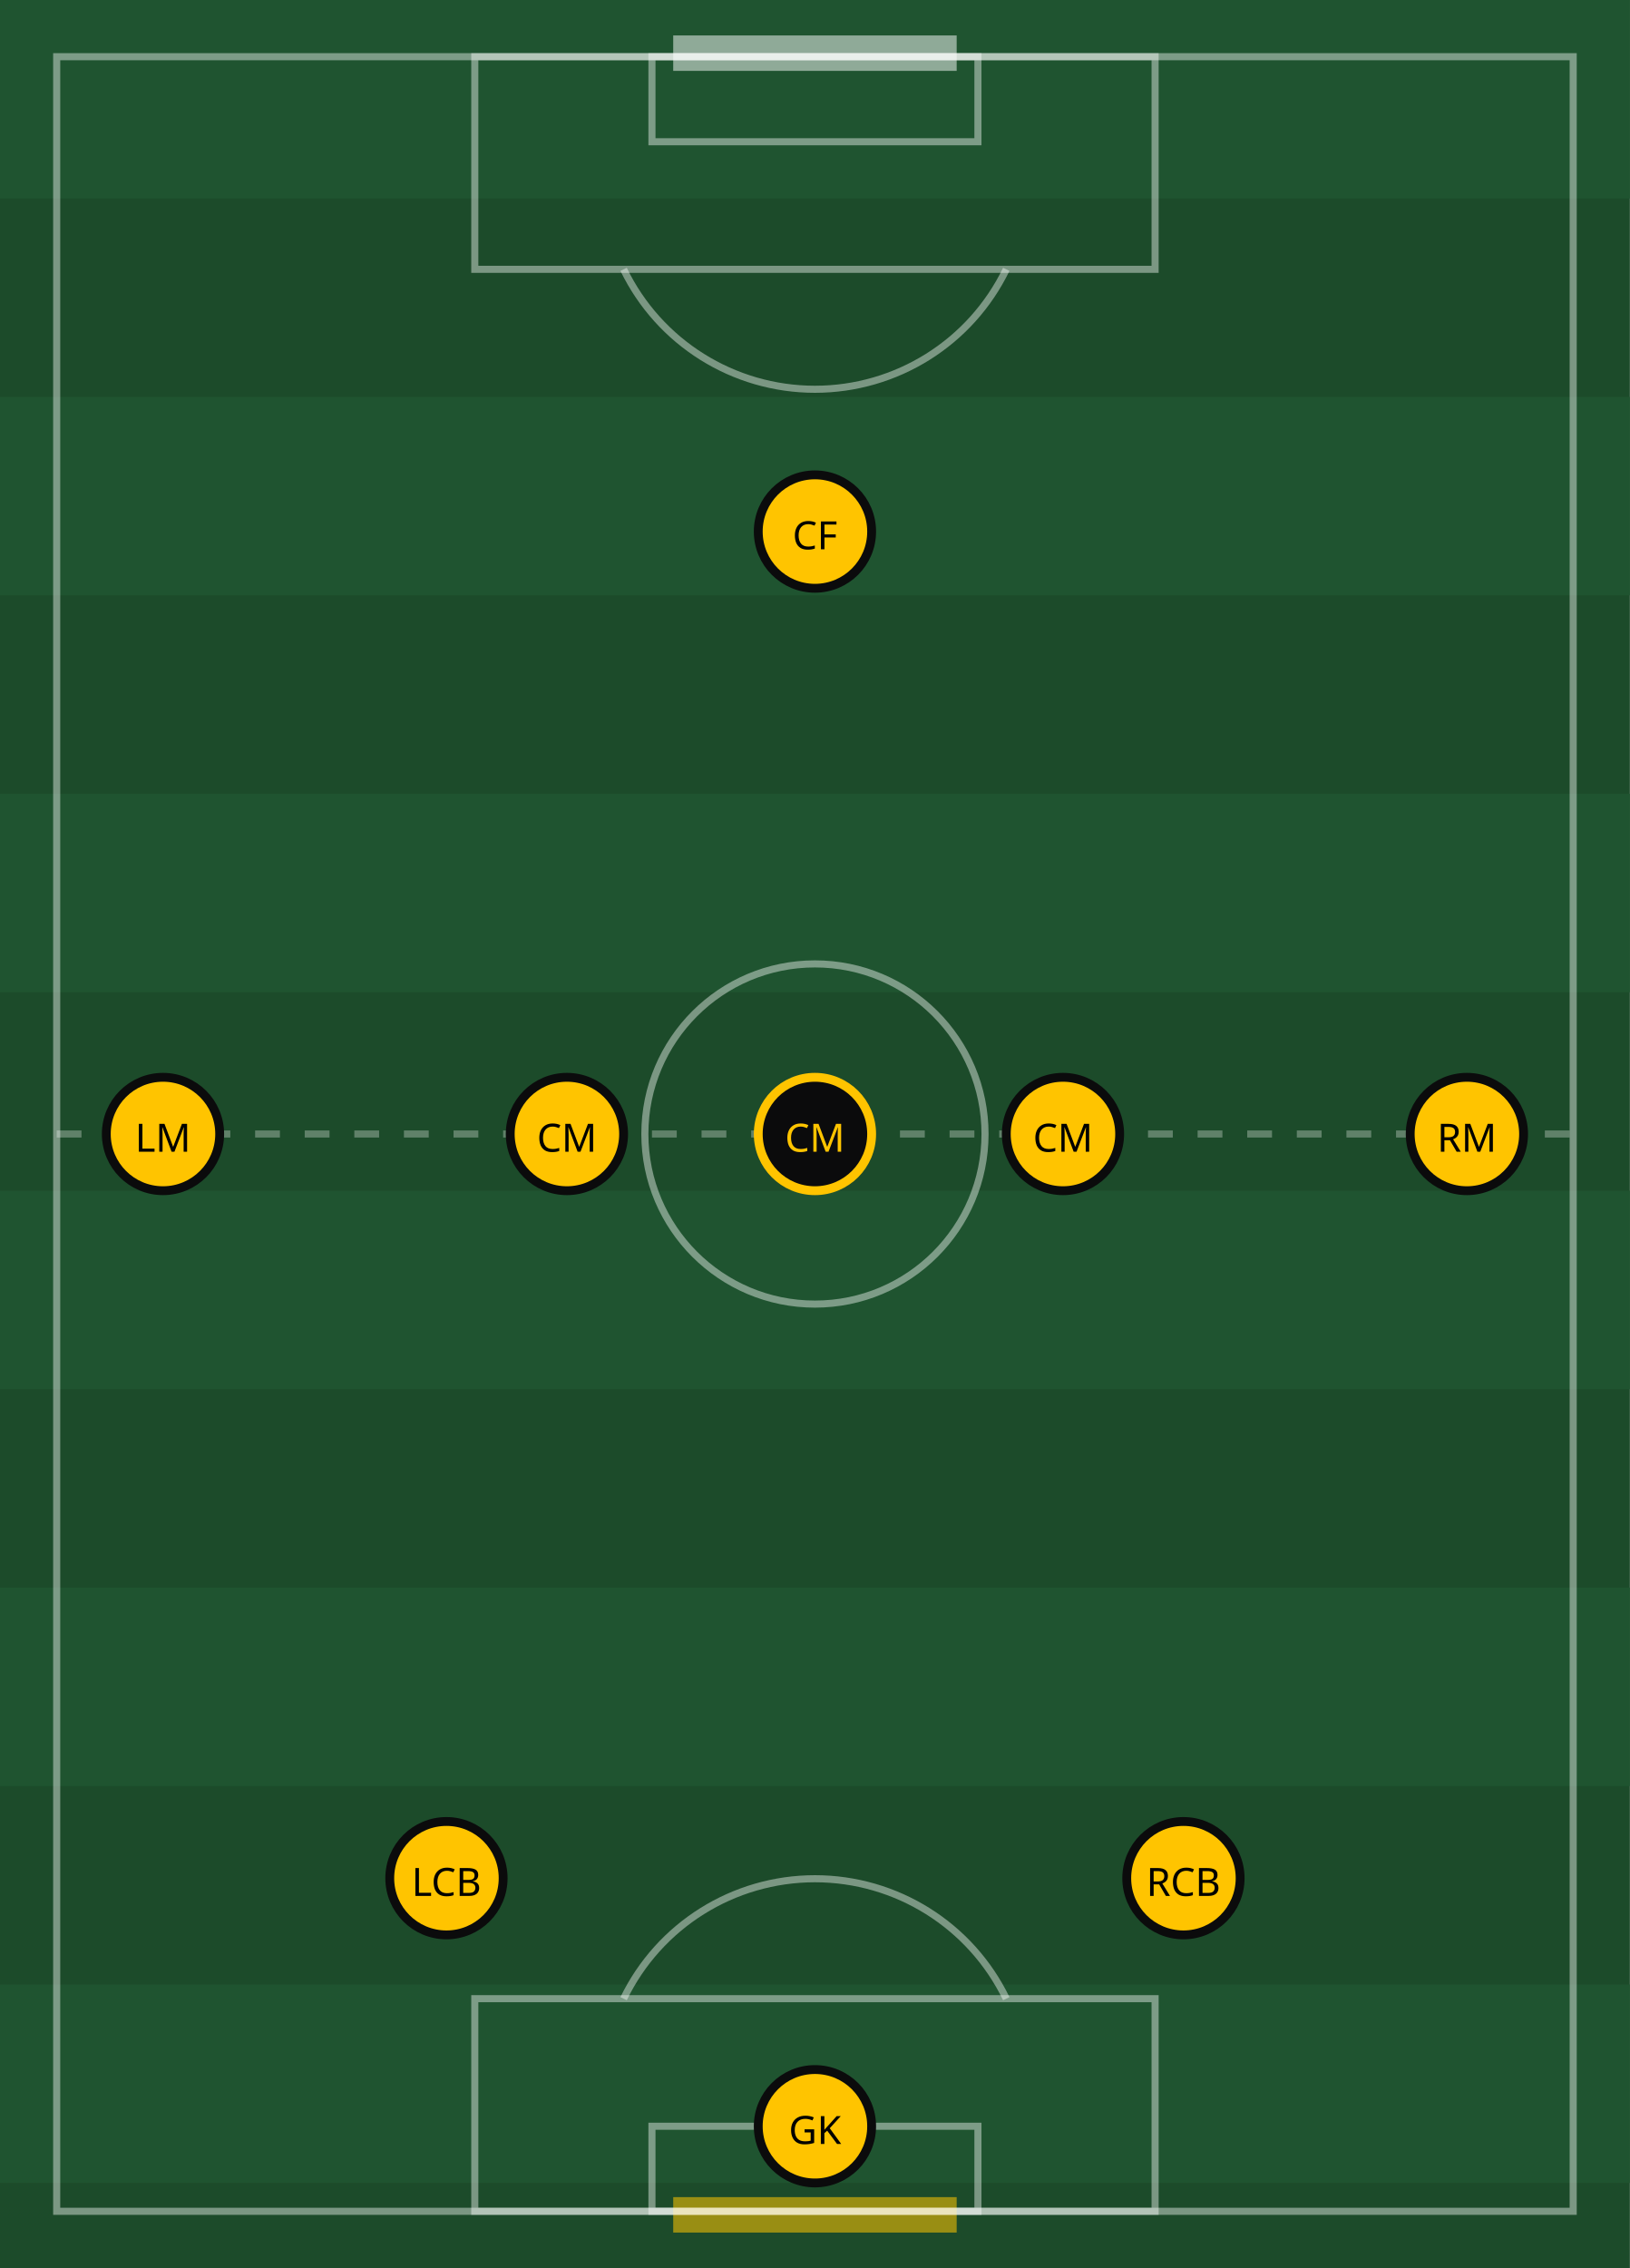
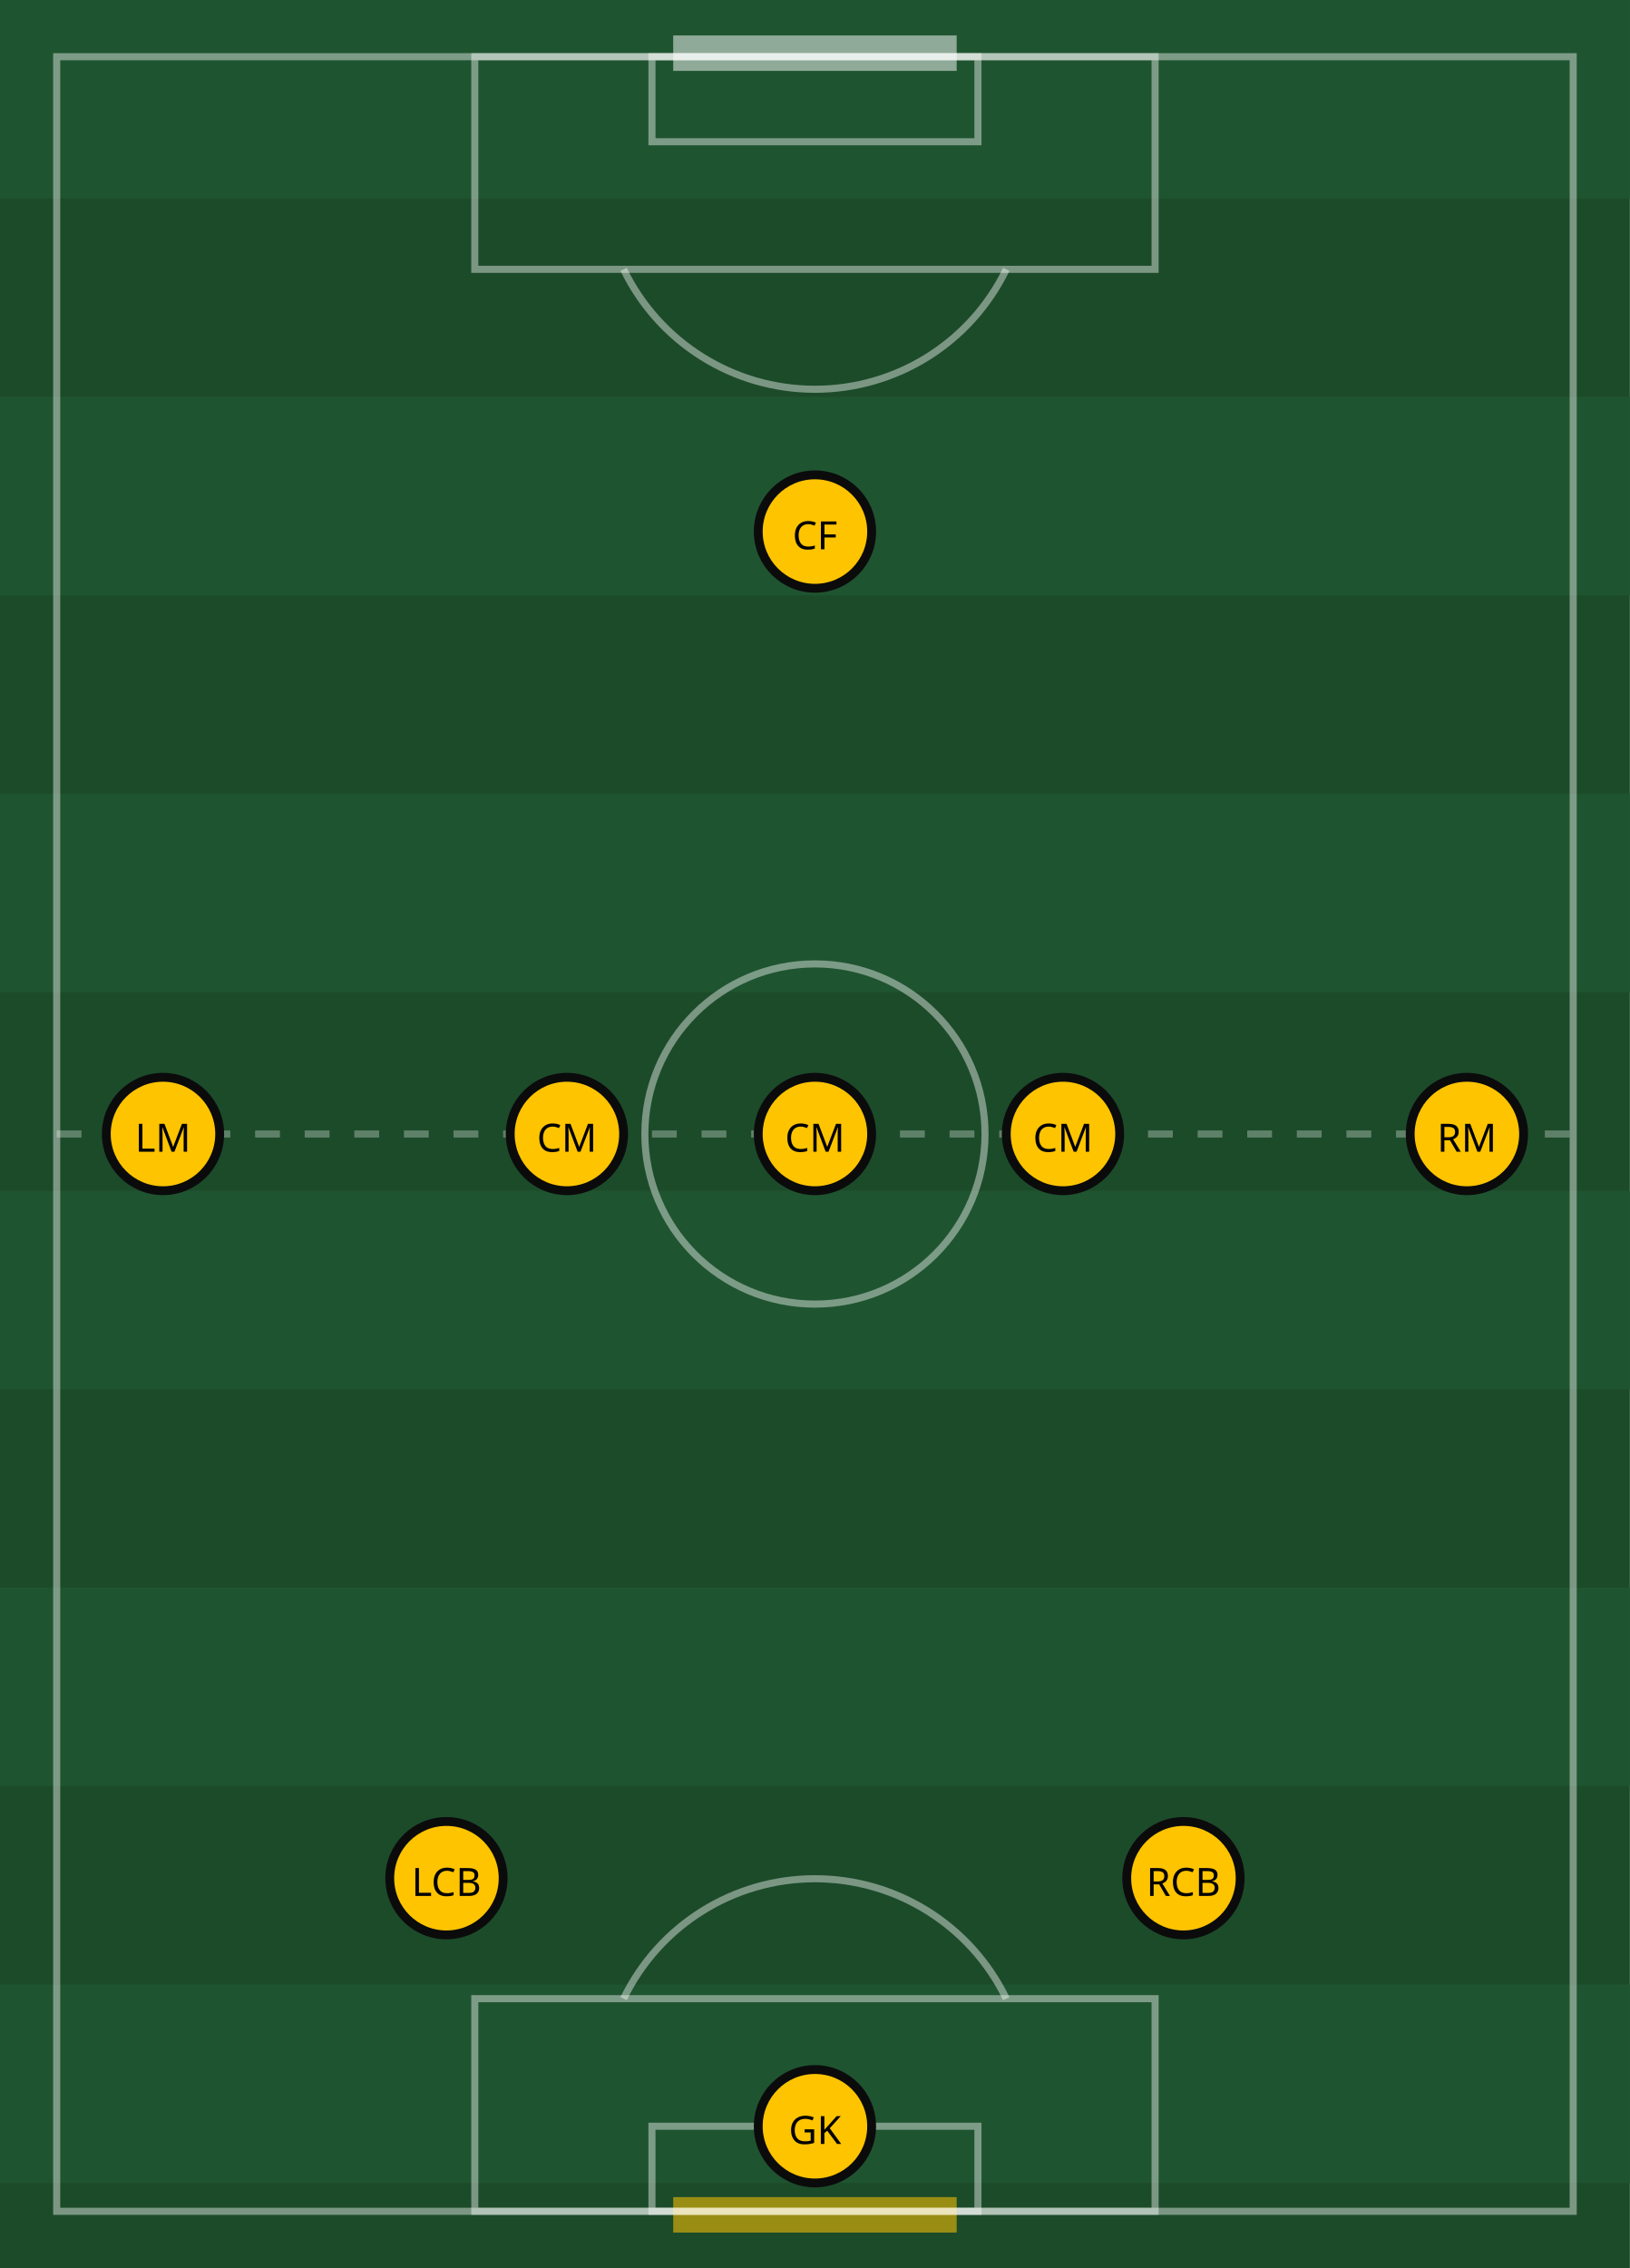
<svg xmlns="http://www.w3.org/2000/svg" viewBox="0 0 460 640" role="img" aria-label="Our base 2-5-1 formation">
  <rect x="0" y="0" width="460" height="640" fill="#1C4B2A" />
  <rect x="0" y="0" width="460" height="56" fill="#1F5430" />
  <rect x="0" y="112" width="460" height="56" fill="#1F5430" />
  <rect x="0" y="224" width="460" height="56" fill="#1F5430" />
  <rect x="0" y="336" width="460" height="56" fill="#1F5430" />
  <rect x="0" y="448" width="460" height="56" fill="#1F5430" />
  <rect x="0" y="560" width="460" height="56" fill="#1F5430" />
  <rect x="16" y="16" width="428" height="608" stroke="#ffffff" stroke-opacity=".42" fill="none" stroke-width="2" />
  <rect x="190.0" y="10" width="80" height="10" fill="#ffffff" fill-opacity=".5" />
  <rect x="134.0" y="16" width="192" height="60" stroke="#ffffff" stroke-opacity=".42" fill="none" stroke-width="2" />
  <rect x="184.0" y="16" width="92" height="24" stroke="#ffffff" stroke-opacity=".42" fill="none" stroke-width="2" />
  <path d="M 176.0 76 A 60 60 0 0 0 284.0 76" stroke="#ffffff" stroke-opacity=".42" fill="none" stroke-width="2" />
  <rect x="190.0" y="620" width="80" height="10" fill="#FFC400" fill-opacity=".55" />
  <rect x="134.0" y="564" width="192" height="60" stroke="#ffffff" stroke-opacity=".42" fill="none" stroke-width="2" />
  <rect x="184.0" y="600" width="92" height="24" stroke="#ffffff" stroke-opacity=".42" fill="none" stroke-width="2" />
  <path d="M 176.0 564 A 60 60 0 0 1 284.0 564" stroke="#ffffff" stroke-opacity=".42" fill="none" stroke-width="2" />
  <line x1="16" y1="320.0" x2="444" y2="320.0" stroke="#ffffff" stroke-opacity=".3" stroke-width="2" stroke-dasharray="7 7" />
  <circle cx="230.0" cy="320.0" r="48" stroke="#ffffff" stroke-opacity=".42" fill="none" stroke-width="2" />
  <circle cx="230.0" cy="600" r="16" fill="#FFC400" stroke="#0B0B0C" stroke-width="2.5" />
  <text x="230.0" y="605" fill="#000000" font-family="Archivo Black,sans-serif" font-size="11" text-anchor="middle">GK</text>
  <circle cx="126.0" cy="530" r="16" fill="#FFC400" stroke="#0B0B0C" stroke-width="2.5" />
  <text x="126.0" y="535" fill="#000000" font-family="Archivo Black,sans-serif" font-size="11" text-anchor="middle">LCB</text>
  <circle cx="334.0" cy="530" r="16" fill="#FFC400" stroke="#0B0B0C" stroke-width="2.5" />
  <text x="334.0" y="535" fill="#000000" font-family="Archivo Black,sans-serif" font-size="11" text-anchor="middle">RCB</text>
  <circle cx="46" cy="320" r="16" fill="#FFC400" stroke="#0B0B0C" stroke-width="2.5" />
  <text x="46" y="325" fill="#000000" font-family="Archivo Black,sans-serif" font-size="11" text-anchor="middle">LM</text>
  <circle cx="160.0" cy="320" r="16" fill="#FFC400" stroke="#0B0B0C" stroke-width="2.5" />
  <text x="160.0" y="325" fill="#000000" font-family="Archivo Black,sans-serif" font-size="11" text-anchor="middle">CM</text>
-   <circle cx="230.0" cy="320" r="16" fill="#0B0B0C" stroke="#FFC400" stroke-width="2.5" />
-   <text x="230.0" y="325" fill="#FFC400" font-family="Archivo Black,sans-serif" font-size="11" text-anchor="middle">CM</text>
+   <circle cx="230.0" cy="320" r="16" fill="#FFC400" stroke="#0B0B0C" stroke-width="2.5" />
+   <text x="230.0" y="325" fill="#000000" font-family="Archivo Black,sans-serif" font-size="11" text-anchor="middle">CM</text>
  <circle cx="300.0" cy="320" r="16" fill="#FFC400" stroke="#0B0B0C" stroke-width="2.5" />
  <text x="300.0" y="325" fill="#000000" font-family="Archivo Black,sans-serif" font-size="11" text-anchor="middle">CM</text>
  <circle cx="414" cy="320" r="16" fill="#FFC400" stroke="#0B0B0C" stroke-width="2.5" />
  <text x="414" y="325" fill="#000000" font-family="Archivo Black,sans-serif" font-size="11" text-anchor="middle">RM</text>
  <circle cx="230.0" cy="150" r="16" fill="#FFC400" stroke="#0B0B0C" stroke-width="2.5" />
  <text x="230.0" y="155" fill="#000000" font-family="Archivo Black,sans-serif" font-size="11" text-anchor="middle">CF</text>
</svg>
